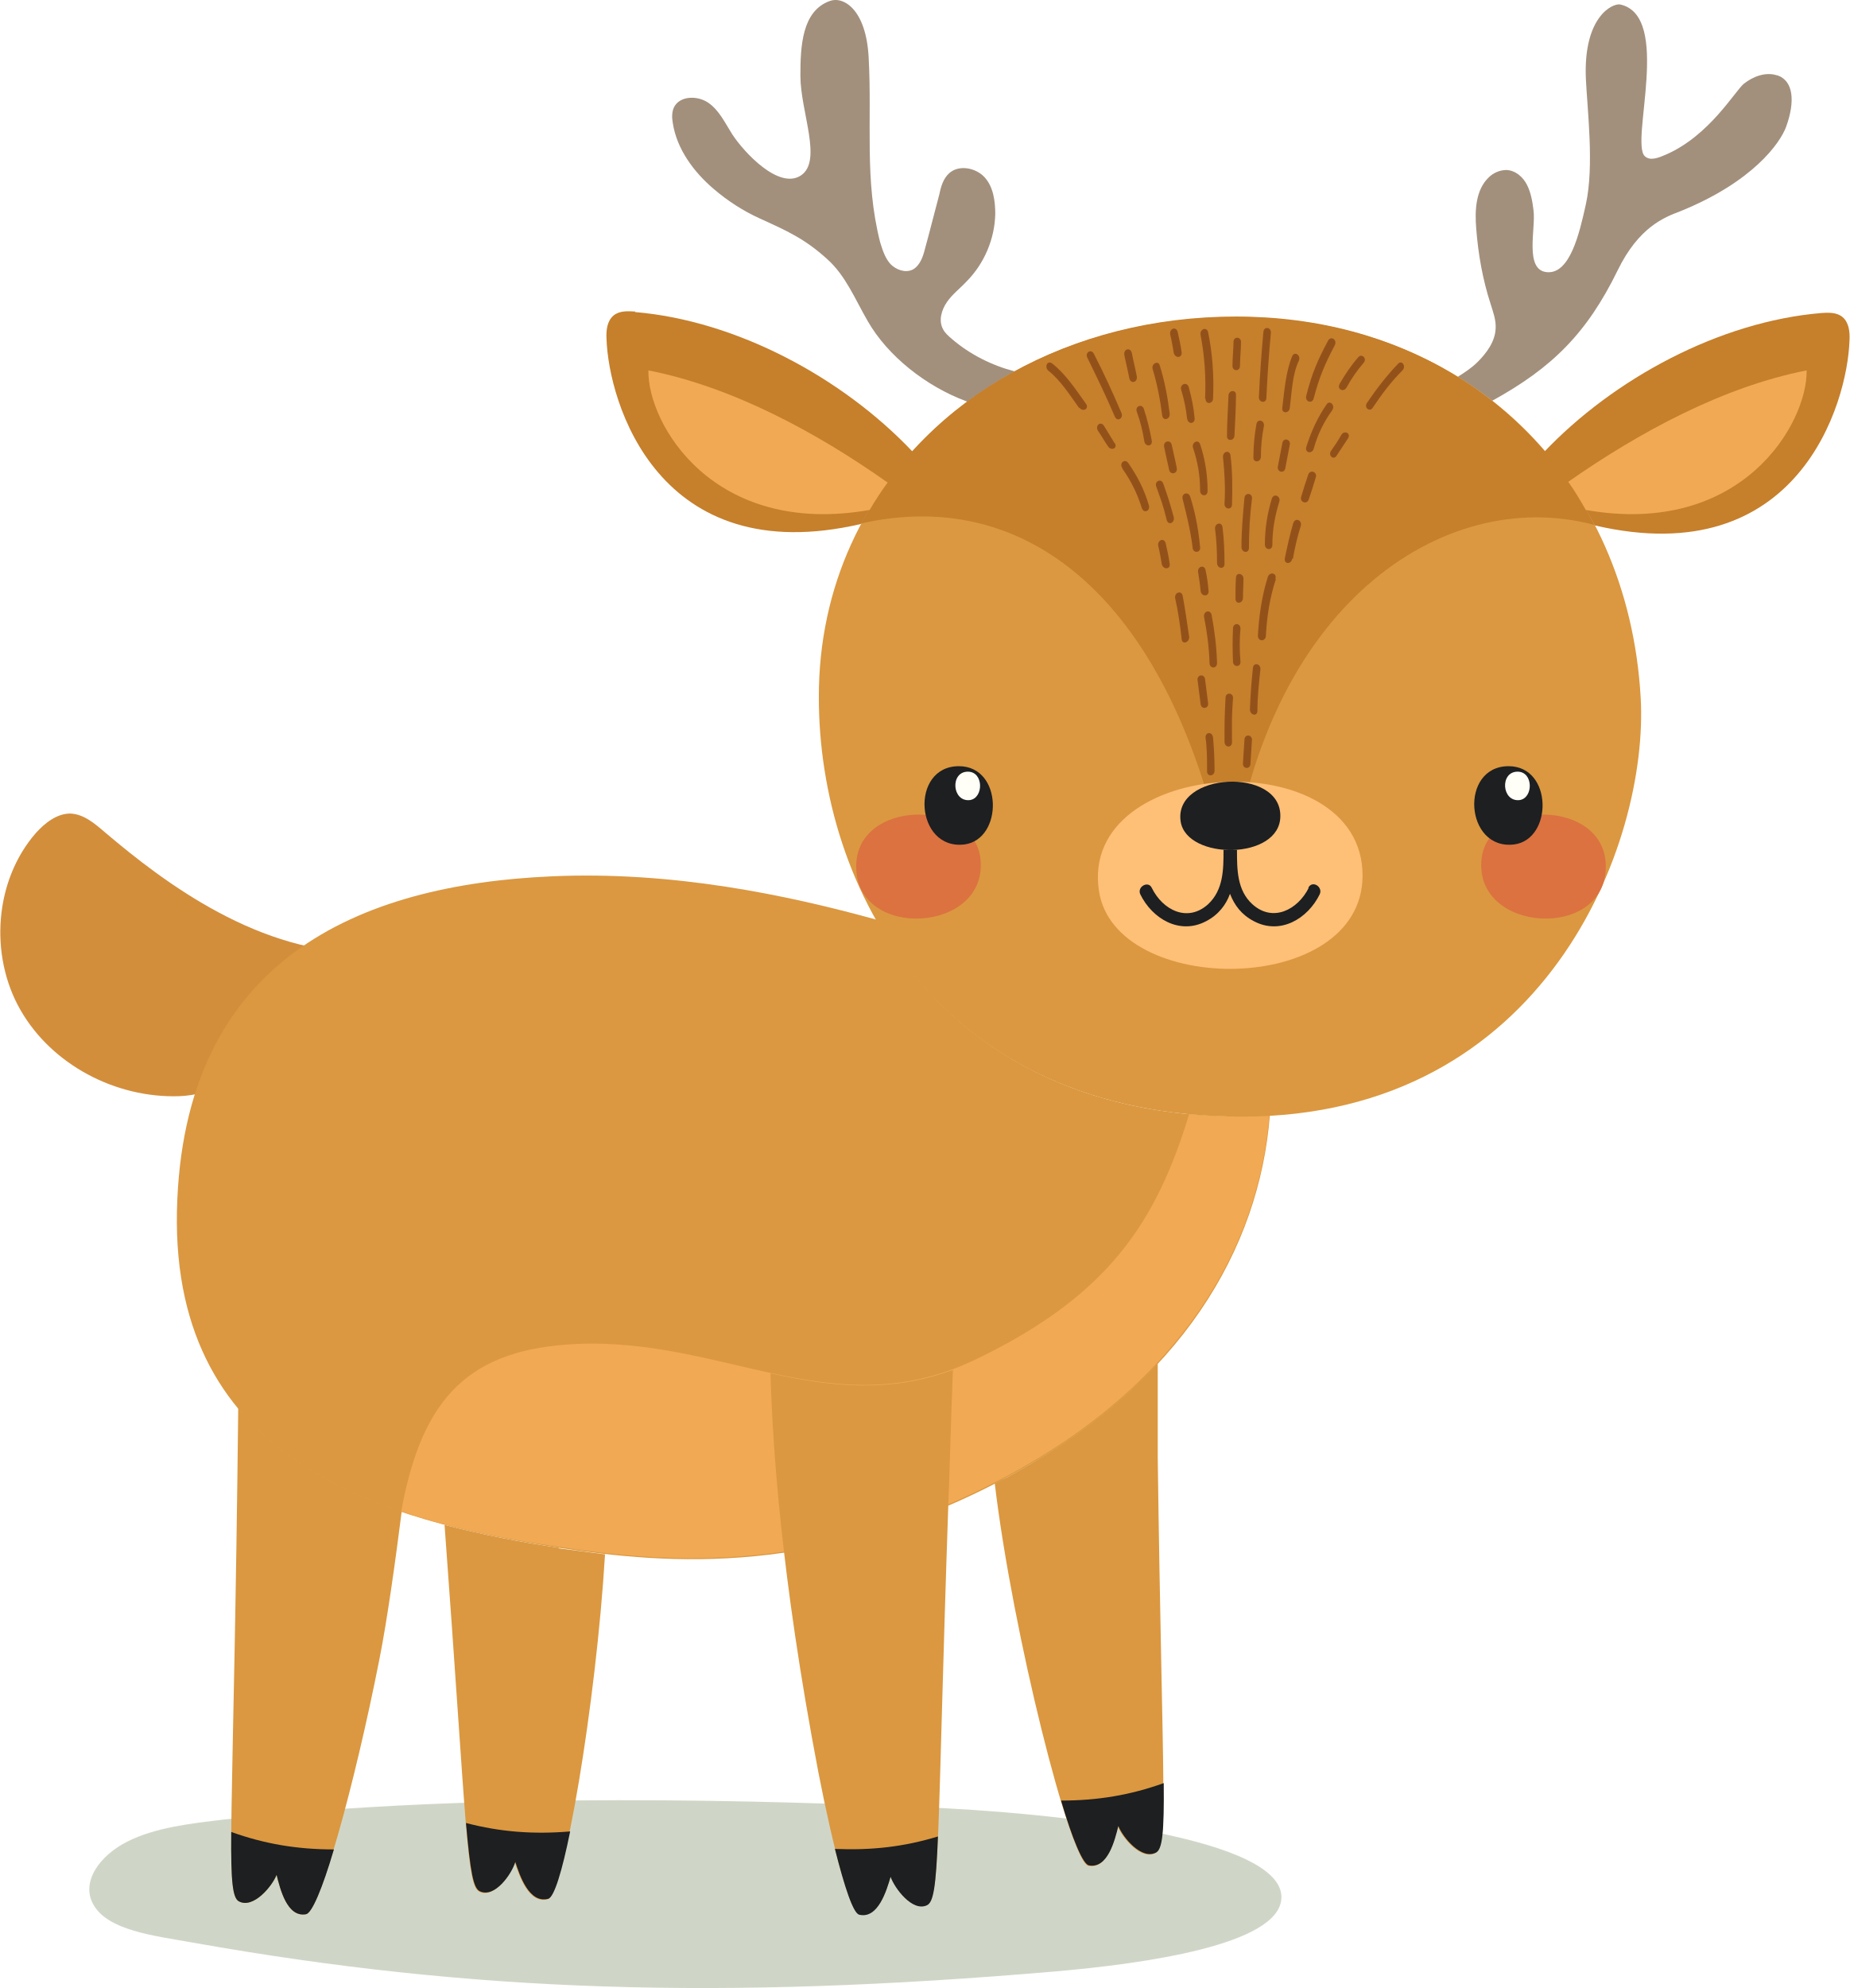
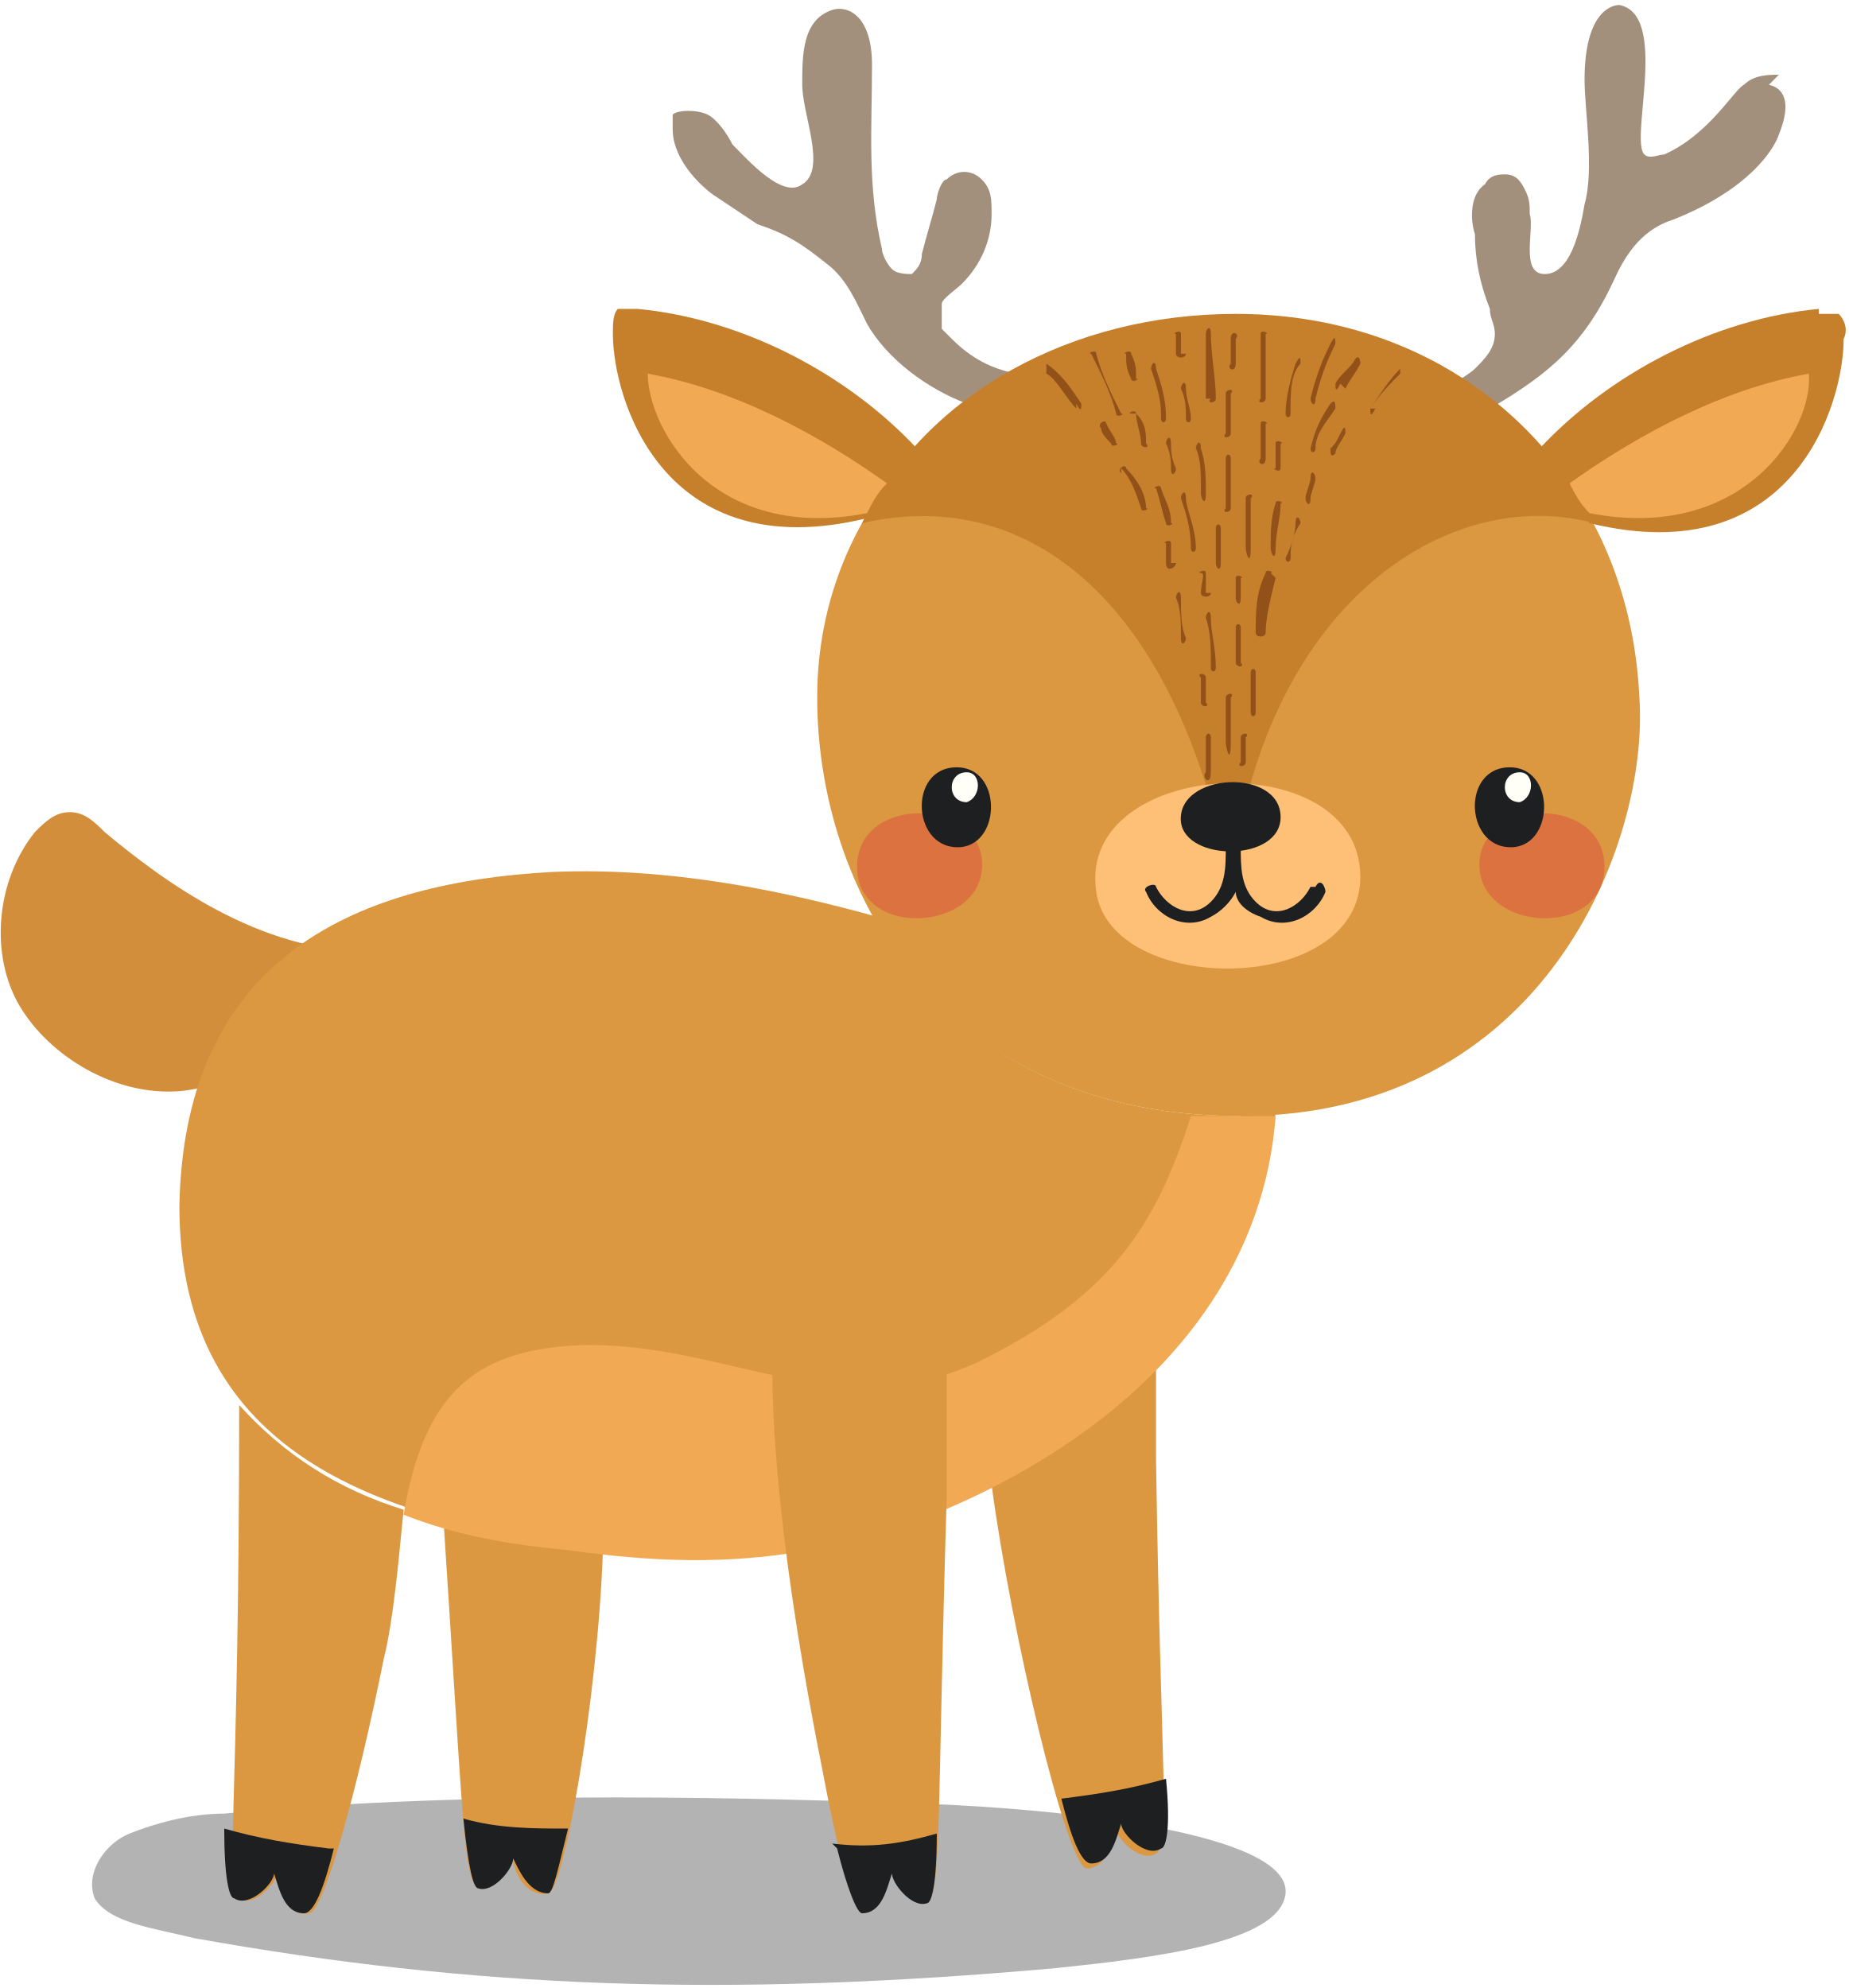
- <svg xmlns="http://www.w3.org/2000/svg" id="Layer_2" data-name="Layer 2" viewBox="0 0 37.11 39.88">
+ <svg xmlns="http://www.w3.org/2000/svg" id="Layer_2" version="1.1" viewBox="0 0 37.1 39.9">
  <defs>
    <style>
-       .cls-1 {
+       .st0 {
        fill: #c67f2b;
      }

-       .cls-2 {
+       .st1 {
+         opacity: .3;
+       }
+ 
+       .st2 {
        fill: #d38e3c;
      }

-       .cls-3 {
-         fill: #d0d6c7;
-       }
- 
-       .cls-4 {
+       .st3 {
        fill: #f1a953;
      }

-       .cls-5 {
+       .st4 {
        fill: #febf77;
      }

-       .cls-6 {
+       .st5 {
        fill: #1d1f21;
      }

-       .cls-7 {
+       .st6 {
        fill: #db7240;
      }

-       .cls-8 {
+       .st7 {
        fill: #db9840;
      }

-       .cls-9 {
+       .st8 {
        fill: #a2907d;
      }

-       .cls-10 {
+       .st9 {
        fill: #93511a;
      }

-       .cls-11 {
+       .st10 {
        fill: #fffff8;
      }
    </style>
  </defs>
-   <g id="Layer_1-2" data-name="Layer 1">
+   <g id="Layer_1-2">
    <g>
-       <path class="cls-3" d="M18.44,36.25c-2.68-.11-8.75-.34-13.94.25-.68.08-1.38.16-1.94.44-.56.28-.94.81-.69,1.26.29.53,1.22.63,2,.77,5.63,1,10.6,1.15,17.28.58,1.86-.16,4.48-.54,4.56-1.45.11-1.23-4.45-1.74-7.27-1.85Z" />
+       <path class="st1" d="M18.4,36.2c-2.7-.1-8.8-.3-13.9.2-.7,0-1.4.2-1.9.4s-.9.8-.7,1.3c.3.5,1.2.6,2,.8,5.6,1,10.6,1.2,17.3.6,1.9-.2,4.5-.5,4.6-1.5.1-1.2-4.4-1.7-7.3-1.8Z" />
      <g>
        <g>
-           <path class="cls-2" d="M7.41,19.11c-2.19.05-4.11-1.4-5.3-2.41-.21-.18-.43-.37-.7-.38-.27,0-.51.19-.69.39-.83.95-.94,2.45-.31,3.55s1.91,1.77,3.18,1.73c1.27-.04,3.06-1.41,3.83-2.89Z" />
+           <path class="st2" d="M7.4,19.1c-2.2,0-4.1-1.4-5.3-2.4-.2-.2-.4-.4-.7-.4-.3,0-.5.2-.7.4-.8,1-.9,2.5-.3,3.5s1.9,1.8,3.2,1.7,3.1-1.4,3.8-2.9h0Z" />
          <g>
-             <path class="cls-8" d="M23.23,27.35c-.77.83-1.75,1.59-2.96,2.25-.1.06-.21.1-.31.16.36,3.02,1.52,7.6,1.88,7.67.38.07.52-.51.59-.79.09.23.47.69.76.53.26-.15.13-1.34.04-7.92,0-.42,0-1.17,0-1.88Z" />
-             <path class="cls-6" d="M21.29,36.12c.23.78.44,1.28.56,1.3.38.07.52-.51.59-.79.09.23.47.69.76.53.12-.07.16-.38.15-1.39-.67.24-1.32.35-2.06.35Z" />
+             <path class="st7" d="M23.2,27.4c-.8.8-1.8,1.6-3,2.2-.1,0-.2.1-.3.2.4,3,1.5,7.6,1.9,7.7.4,0,.5-.5.6-.8,0,.2.5.7.8.5.3-.2.1-1.3,0-7.9v-1.9h0Z" />
+             <path class="st5" d="M21.3,36.1c.2.8.4,1.3.6,1.3.4,0,.5-.5.6-.8,0,.2.5.7.8.5.1,0,.2-.4.1-1.4-.7.2-1.3.3-2.1.4Z" />
          </g>
          <g>
-             <path class="cls-8" d="M4.78,28.25c-.09,8.31-.27,9.73.01,9.89.29.16.67-.3.76-.53.07.28.21.86.59.79.27-.05.97-2.57,1.47-5.1.16-.8.33-2.03.45-2.98-1.28-.43-2.45-1.07-3.28-2.08Z" />
-             <path class="cls-6" d="M6.7,37.1c-.23.78-.44,1.28-.56,1.3-.38.07-.52-.51-.59-.79-.09.23-.47.69-.76.53-.12-.07-.16-.38-.15-1.39.67.24,1.32.35,2.06.35Z" />
+             <path class="st7" d="M4.8,28.2c0,8.3-.3,9.7,0,9.9.3.2.7-.3.8-.5,0,.3.2.9.6.8.3,0,1-2.6,1.5-5.1.2-.8.3-2,.4-3-1.3-.4-2.4-1.1-3.3-2.1h0Z" />
+             <path class="st5" d="M6.7,37.1c-.2.8-.4,1.3-.6,1.3-.4,0-.5-.5-.6-.8,0,.2-.5.7-.8.5-.1,0-.2-.4-.2-1.4.7.2,1.3.3,2.1.4Z" />
          </g>
          <g>
-             <path class="cls-8" d="M11.22,31.05c-.75-.11-1.53-.26-2.3-.46.45,6.09.44,7.24.7,7.36.3.14.64-.36.71-.59.09.27.28.84.66.74.32-.09.97-3.93,1.15-6.92-.32-.04-.63-.08-.93-.12Z" />
-             <path class="cls-6" d="M11.44,36.74c-.16.79-.32,1.32-.44,1.35-.38.1-.57-.46-.66-.74-.07.24-.41.73-.71.59-.13-.06-.19-.36-.28-1.37.69.18,1.35.23,2.08.17Z" />
+             <path class="st7" d="M11.2,31c-.8-.1-1.5-.3-2.3-.5.4,6.1.4,7.2.7,7.4.3.1.6-.4.7-.6,0,.3.3.8.7.7.3,0,1-3.9,1.1-6.9-.3,0-.6,0-.9-.1h0Z" />
+             <path class="st5" d="M11.4,36.7c-.2.8-.3,1.3-.4,1.3-.4,0-.6-.5-.7-.7,0,.2-.4.7-.7.6-.1,0-.2-.4-.3-1.4.7.2,1.4.2,2.1.2h0Z" />
          </g>
          <g>
-             <path class="cls-8" d="M24.92,22.4c-3.74,0-6.08-1.73-7.33-3.95-1.81-.5-4.1-.98-6.53-.87-3.84.17-7.4,1.65-7.51,6.72-.1,5.07,4.18,6.21,7.67,6.75,2.19.33,5.27.6,9.05-1.45,3.43-1.85,5-4.55,5.21-7.23-.19.01-.37.03-.56.03Z" />
-             <path class="cls-4" d="M24.92,22.4c-.36,0-.7-.02-1.04-.05,0,0-.01,0-.02,0-.66,2.17-1.62,3.63-4.24,4.9-2.86,1.4-5.05-.42-8.05-.29-2.14.1-3.1,1.05-3.52,3.36,1.03.35,2.13.56,3.16.71,2.19.33,5.27.6,9.05-1.45,3.42-1.85,5-4.54,5.21-7.21,0,0-.02-.01-.02-.02-.18,0-.35.03-.54.03Z" />
+             <path class="st7" d="M24.9,22.4c-3.7,0-6.1-1.7-7.3-4-1.8-.5-4.1-1-6.5-.9-3.8.2-7.4,1.6-7.5,6.7,0,5.1,4.2,6.2,7.7,6.8,2.2.3,5.3.6,9.1-1.5,3.4-1.9,5-4.6,5.2-7.2-.2,0-.4,0-.6,0Z" />
+             <path class="st3" d="M24.9,22.4c-.4,0-.7,0-1,0h0c-.7,2.2-1.6,3.6-4.2,4.9-2.9,1.4-5.1-.4-8.1-.3-2.1.1-3.1,1-3.5,3.4,1,.4,2.1.6,3.2.7,2.2.3,5.3.6,9.1-1.5,3.4-1.9,5-4.5,5.2-7.2,0,0,0,0,0,0-.2,0-.4,0-.5,0h0Z" />
          </g>
          <g>
-             <path class="cls-8" d="M15.46,27.54c.04,1.41.2,4.03.96,8.01.31,1.59.64,2.81.82,2.85.38.09.55-.49.63-.76.08.23.44.71.73.57.27-.14.2-1.36.43-8.09.02-.43.05-1.65.09-2.64-1.3.48-2.47.33-3.66.07Z" />
-             <path class="cls-6" d="M16.75,37.08c.2.79.37,1.3.49,1.33.38.09.55-.49.63-.76.08.23.44.71.73.57.13-.06.18-.37.22-1.38-.69.21-1.33.28-2.07.25Z" />
+             <path class="st7" d="M15.5,27.5c0,1.4.2,4,1,8,.3,1.6.6,2.8.8,2.8.4,0,.5-.5.6-.8,0,.2.4.7.7.6.3-.1.2-1.4.4-8.1,0-.4,0-1.6,0-2.6-1.3.5-2.5.3-3.7,0h0Z" />
+             <path class="st5" d="M16.8,37.1c.2.8.4,1.3.5,1.3.4,0,.5-.5.6-.8,0,.2.4.7.7.6.1,0,.2-.4.2-1.4-.7.2-1.3.3-2.1.2h0Z" />
          </g>
        </g>
        <g>
-           <path class="cls-9" d="M19.41,8.06c.3-.22.62-.43.95-.61-.46-.12-.9-.34-1.26-.65-.07-.06-.14-.12-.18-.2-.09-.17-.03-.38.08-.54.11-.16.26-.27.39-.41.36-.36.57-.86.58-1.36,0-.26-.04-.55-.22-.74-.18-.19-.52-.25-.71-.07-.11.1-.16.26-.19.41-.1.37-.19.74-.29,1.1-.04.16-.1.34-.25.42-.15.07-.33,0-.44-.11-.11-.12-.16-.28-.21-.44-.32-1.26-.16-2.41-.23-3.7-.05-.99-.52-1.24-.78-1.14-.56.2-.59.91-.59,1.5,0,.72.45,1.71.01,2-.44.29-1.14-.46-1.38-.83-.14-.22-.26-.48-.48-.63-.22-.15-.58-.14-.69.1-.04.09-.04.2-.02.31.08.52.42.98.82,1.32.28.24.59.44.92.59.55.25.91.41,1.36.82.37.33.56.81.81,1.24.4.7,1.17,1.31,1.98,1.61Z" />
-           <path class="cls-9" d="M35.65,1.51c-.22-.07-.47.02-.66.17-.18.15-.69,1.04-1.56,1.42-.14.06-.32.14-.43.03-.29-.29.55-2.81-.49-3.04-.15-.03-.74.24-.69,1.48.03.64.17,1.76,0,2.53-.13.59-.32,1.4-.78,1.36-.46-.04-.22-.88-.27-1.24-.02-.17-.05-.35-.13-.51-.08-.16-.23-.29-.41-.3-.14,0-.27.06-.36.15-.26.25-.28.66-.25,1.02.04.52.13,1.03.29,1.52.05.16.11.32.1.49-.01.26-.18.49-.36.67-.12.12-.26.21-.4.3.24.15.47.31.69.48,1.2-.66,1.9-1.35,2.52-2.62.42-.86.93-1.06,1.25-1.18,1.46-.59,2.01-1.37,2.13-1.7.18-.5.15-.92-.18-1.03Z" />
-           <path class="cls-8" d="M32.92,13.99c-.25-4.38-3.46-7.63-8.12-7.63s-8.38,3.17-8.37,7.63c0,3.82,2.39,8.41,8.49,8.41s8.17-5.49,8-8.41Z" />
-           <path class="cls-1" d="M31.99,10.53c-1.31-2.52-3.88-4.18-7.19-4.18s-6.16,1.61-7.52,4.15c3.51-.79,6.36,1.77,7.39,7.29.63-5.64,4.3-8.07,7.32-7.26Z" />
-           <path class="cls-1" d="M12.75,6.25c-.15-.01-.32-.02-.44.08-.13.11-.15.3-.14.47.04,1.26,1.03,4.66,5.11,3.71.28-.53.63-1.01,1.03-1.45-1.41-1.49-3.54-2.63-5.57-2.8Z" />
-           <path class="cls-4" d="M17.81,9.68c-1.43-1.01-3.12-1.92-4.8-2.25-.02,1.07,1.3,3.35,4.44,2.8.11-.19.23-.37.36-.55Z" />
-           <path class="cls-1" d="M36.53,6.28c.15-.01.32-.02.44.08.13.11.15.3.14.47-.04,1.26-1.03,4.66-5.11,3.71-.28-.53-.63-1.01-1.03-1.46,1.41-1.49,3.54-2.63,5.57-2.8Z" />
-           <path class="cls-4" d="M31.47,9.67c.13.18.24.37.35.56,3.13.55,4.45-1.74,4.43-2.8-1.68.33-3.36,1.24-4.79,2.24Z" />
-           <path class="cls-7" d="M32.22,17.38c0-1.35-2.34-1.36-2.49-.17-.19,1.51,2.5,1.67,2.49.17Z" />
-           <path class="cls-7" d="M17.18,17.38c0-1.35,2.34-1.36,2.49-.17.19,1.51-2.5,1.67-2.49.17Z" />
+           <path class="st8" d="M19.4,8.1c.3-.2.6-.4,1-.6-.5-.1-.9-.3-1.3-.7,0,0-.1-.1-.2-.2,0-.2,0-.4,0-.5s.3-.3.4-.4c.4-.4.6-.9.6-1.4,0-.3,0-.5-.2-.7-.2-.2-.5-.2-.7,0-.1,0-.2.3-.2.4-.1.4-.2.7-.3,1.1,0,.2-.1.3-.2.4-.1,0-.3,0-.4-.1-.1-.1-.2-.3-.2-.4-.3-1.3-.2-2.4-.2-3.7,0-1-.5-1.2-.8-1.1-.6.2-.6.9-.6,1.5s.5,1.7,0,2c-.4.3-1.1-.5-1.4-.8-.1-.2-.3-.5-.5-.6-.2-.1-.6-.1-.7,0,0,0,0,.2,0,.3,0,.5.4,1,.8,1.3.3.2.6.4.9.6.6.2.9.4,1.4.8.4.3.6.8.8,1.2.4.7,1.2,1.3,2,1.6h0Z" />
+           <path class="st8" d="M35.7,1.5c-.2,0-.5,0-.7.2-.2.1-.7,1-1.6,1.4-.1,0-.3.1-.4,0-.3-.3.5-2.8-.5-3-.2,0-.7.2-.7,1.5,0,.6.2,1.8,0,2.5-.1.6-.3,1.4-.8,1.4-.5,0-.2-.9-.3-1.2,0-.2,0-.3-.1-.5s-.2-.3-.4-.3c-.1,0-.3,0-.4.2-.3.2-.3.7-.2,1,0,.5.1,1,.3,1.5,0,.2.1.3.1.5,0,.3-.2.5-.4.7-.1.1-.3.2-.4.3.2.2.5.3.7.5,1.2-.7,1.9-1.3,2.5-2.6.4-.9.9-1.1,1.2-1.2,1.5-.6,2-1.4,2.1-1.7.2-.5.2-.9-.2-1h0Z" />
+           <path class="st7" d="M32.9,14c-.2-4.4-3.5-7.6-8.1-7.6s-8.4,3.2-8.4,7.6c0,3.8,2.4,8.4,8.5,8.4s8.2-5.5,8-8.4Z" />
+           <path class="st0" d="M32,10.5c-1.3-2.5-3.9-4.2-7.2-4.2s-6.2,1.6-7.5,4.2c3.5-.8,6.4,1.8,7.4,7.3.6-5.6,4.3-8.1,7.3-7.3Z" />
+           <path class="st0" d="M12.8,6.2c-.1,0-.3,0-.4,0-.1.1-.1.3-.1.5,0,1.3,1,4.7,5.1,3.7.3-.5.6-1,1-1.4-1.4-1.5-3.5-2.6-5.6-2.8h0Z" />
+           <path class="st3" d="M17.8,9.7c-1.4-1-3.1-1.9-4.8-2.2,0,1.1,1.3,3.4,4.4,2.8.1-.2.2-.4.4-.6Z" />
+           <path class="st0" d="M36.5,6.3c.2,0,.3,0,.4,0,.1.1.2.3.1.5,0,1.3-1,4.7-5.1,3.7-.3-.5-.6-1-1-1.5,1.4-1.5,3.5-2.6,5.6-2.8h0Z" />
+           <path class="st3" d="M31.5,9.7c.1.2.2.4.4.6,3.1.6,4.5-1.7,4.4-2.8-1.7.3-3.4,1.2-4.8,2.2h0Z" />
+           <path class="st6" d="M32.2,17.4c0-1.4-2.3-1.4-2.5-.2-.2,1.5,2.5,1.7,2.5.2Z" />
+           <path class="st6" d="M17.2,17.4c0-1.4,2.3-1.4,2.5-.2.2,1.5-2.5,1.7-2.5.2Z" />
          <g>
-             <path class="cls-6" d="M19.24,15.37c.89,0,.89,1.47.11,1.57-.99.12-1.1-1.57-.11-1.57Z" />
-             <path class="cls-11" d="M19.42,15.48c.32,0,.32.53.04.57-.36.04-.4-.57-.04-.57Z" />
+             <path class="st5" d="M19.2,15.4c.9,0,.9,1.5.1,1.6-1,.1-1.1-1.6-.1-1.6Z" />
+             <path class="st10" d="M19.4,15.5c.3,0,.3.5,0,.6-.4,0-.4-.6,0-.6Z" />
          </g>
          <g>
-             <path class="cls-6" d="M30.27,15.37c.89,0,.89,1.47.11,1.57-.99.12-1.1-1.57-.11-1.57Z" />
-             <path class="cls-11" d="M30.45,15.48c.32,0,.32.53.04.57-.36.04-.4-.57-.04-.57Z" />
+             <path class="st5" d="M30.3,15.4c.9,0,.9,1.5.1,1.6-1,.1-1.1-1.6-.1-1.6Z" />
+             <path class="st10" d="M30.5,15.5c.3,0,.3.5,0,.6-.4,0-.4-.6,0-.6Z" />
          </g>
          <g>
-             <path class="cls-5" d="M27.34,17.57c-.01,2.43-4.97,2.44-5.29.3-.41-2.71,5.3-3.01,5.29-.3Z" />
-             <path class="cls-6" d="M25.69,16.37c0,.89-1.88.89-2,.11-.15-.99,2.01-1.1,2-.11Z" />
-             <path class="cls-6" d="M26.26,17.81c-.22.44-.72.7-1.13.33-.31-.28-.31-.7-.31-1.09-.09,0-.18,0-.27,0,0,.39,0,.8-.31,1.09-.41.37-.91.12-1.13-.33-.07-.15-.3-.02-.23.13.24.49.79.82,1.32.54.25-.13.4-.33.48-.55.09.23.23.42.48.55.53.28,1.08-.05,1.32-.54.07-.15-.15-.29-.23-.13Z" />
+             <path class="st4" d="M27.3,17.6c0,2.4-5,2.4-5.3.3-.4-2.7,5.3-3,5.3-.3Z" />
+             <path class="st5" d="M25.7,16.4c0,.9-1.9.9-2,.1-.1-1,2-1.1,2-.1Z" />
+             <path class="st5" d="M26.3,17.8c-.2.4-.7.7-1.1.3-.3-.3-.3-.7-.3-1.1h-.3c0,.4,0,.8-.3,1.1-.4.4-.9.1-1.1-.3,0-.1-.3,0-.2.1.2.5.8.8,1.3.5.2-.1.4-.3.5-.5,0,.2.2.4.5.5.5.3,1.1,0,1.3-.5,0-.1-.1-.3-.2-.1h0Z" />
          </g>
          <g>
-             <path class="cls-10" d="M24.22,15.46c0-.22,0-.44-.03-.66-.01-.12.14-.13.15,0,.02.22.03.44.03.66,0,.12-.16.13-.15,0h0Z" />
-             <path class="cls-10" d="M23.71,12.82c-.03-.28-.07-.55-.13-.82-.02-.12.13-.16.15-.05.05.27.09.55.13.82.01.12-.14.17-.15.05h0Z" />
-             <path class="cls-10" d="M24.42,11.29c0-.23-.01-.46-.04-.68-.01-.12.14-.15.15-.03.03.24.04.49.04.73,0,.12-.15.1-.15-.02h0Z" />
-             <path class="cls-10" d="M23.32,8.34c-.04-.32-.1-.63-.19-.93-.04-.11.11-.19.14-.08.1.32.16.64.2.97.01.12-.14.15-.15.03h0Z" />
-             <path class="cls-10" d="M25.12,10.01c-.04.32-.06.65-.06.98,0,.12-.15.1-.15-.02,0-.33.03-.65.06-.98.01-.12.17-.1.15.02h0Z" />
-             <path class="cls-10" d="M24.57,10.1c.02-.31,0-.62-.03-.93-.01-.12.14-.15.15-.03.04.32.04.65.03.98,0,.12-.16.1-.15-.02h0Z" />
-             <path class="cls-10" d="M24.08,9.83c0-.3-.05-.57-.14-.84-.04-.11.1-.19.14-.08.1.3.15.61.15.94,0,.12-.15.11-.15-.01h0Z" />
-             <path class="cls-10" d="M24.27,13.3c-.01-.31-.05-.62-.11-.92-.02-.12.12-.16.15-.05.06.32.1.64.11.97,0,.12-.15.12-.15,0h0Z" />
-             <path class="cls-10" d="M25.36,8.55c-.04.2-.06.4-.06.61,0,.12-.16.13-.15.01,0-.22.02-.44.06-.66.02-.12.17-.08.15.04h0Z" />
-             <path class="cls-10" d="M24.18,8c.02-.44-.01-.86-.09-1.28-.02-.12.12-.17.15-.06.09.44.12.88.1,1.33,0,.12-.16.13-.15,0h0Z" />
-             <path class="cls-10" d="M25.26,7.96c.02-.43.05-.87.09-1.3.01-.12.16-.1.15.02-.04.43-.07.86-.09,1.3,0,.12-.16.1-.15-.02h0Z" />
-             <path class="cls-10" d="M24.62,8.74c0-.27.02-.53.03-.8,0-.12.16-.13.15-.01,0,.27-.02.53-.03.8,0,.12-.16.13-.15.01h0Z" />
-             <path class="cls-10" d="M23.82,8.41c-.02-.2-.06-.4-.12-.59-.03-.11.11-.17.15-.06.06.21.1.41.12.63.01.12-.14.13-.15,0h0Z" />
-             <path class="cls-10" d="M24.73,7.33c0-.16.02-.32.02-.47,0-.12.16-.11.15.01,0,.16-.02.32-.02.47,0,.12-.16.11-.15-.01h0Z" />
-             <path class="cls-10" d="M23.46,9.43c-.03-.15-.07-.3-.1-.46-.03-.12.12-.16.15-.05.03.15.07.3.1.46.03.12-.12.16-.15.05h0Z" />
-             <path class="cls-10" d="M25.64,9.36c.03-.16.06-.31.09-.47.02-.12.17-.08.15.03-.03.16-.06.31-.09.47-.02.12-.17.08-.15-.03h0Z" />
-             <path class="cls-10" d="M24.94,15.31c.01-.16.02-.32.03-.47,0-.12.16-.11.15.01-.01.16-.02.32-.03.47,0,.12-.16.11-.15-.01h0Z" />
-             <path class="cls-10" d="M25.67,10.06c-.09.29-.14.57-.14.87,0,.12-.15.11-.15-.01,0-.32.05-.62.14-.92.04-.11.18-.05.15.06h0Z" />
-             <path class="cls-10" d="M25.6,11.62c-.12.36-.18.75-.2,1.13,0,.12-.16.13-.16,0,.02-.39.08-.8.2-1.18.04-.11.19-.07.15.04h0Z" />
-             <path class="cls-10" d="M23.93,10.98c-.05-.39-.14-.72-.2-.97-.03-.11.11-.16.15-.05.08.25.16.58.2,1.02.01.12-.15.12-.15,0h0Z" />
-             <path class="cls-10" d="M24.89,13.27c-.02-.22-.02-.44,0-.66,0-.12-.15-.12-.15,0-.01.22-.01.44,0,.66,0,.12.16.12.15,0h0Z" />
-             <path class="cls-10" d="M25.23,14.26c0-.28.03-.55.06-.83.01-.12-.14-.15-.15-.03-.03.28-.05.55-.06.83,0,.12.15.15.15.03h0Z" />
-             <path class="cls-10" d="M25.94,11.22c.04-.23.09-.45.16-.67.03-.12-.11-.17-.15-.06-.07.24-.12.47-.17.71-.02.12.13.13.15,0h0Z" />
-             <path class="cls-10" d="M27.55,8.17c.18-.27.37-.52.59-.74.08-.08-.01-.22-.09-.13-.23.24-.43.5-.62.78-.07.1.06.2.12.09h0Z" />
-             <path class="cls-10" d="M26.36,9c.08-.29.2-.53.37-.77.07-.1-.05-.21-.11-.12-.18.26-.31.54-.41.86-.03.12.12.14.15.03h0Z" />
-             <path class="cls-10" d="M26.36,7.99c.11-.42.22-.68.42-1.06.06-.11-.07-.2-.13-.1-.21.39-.33.67-.44,1.11-.03.12.12.17.15.05h0Z" />
-             <path class="cls-10" d="M27.02,7.77c.1-.18.21-.34.34-.49.08-.09-.04-.2-.11-.11-.14.16-.26.34-.37.53-.06.11.08.18.14.07h0Z" />
-             <path class="cls-10" d="M26.26,10.02c.05-.15.1-.3.14-.44.04-.11-.11-.17-.15-.06-.05.15-.1.3-.14.44-.04.11.11.17.15.06h0Z" />
-             <path class="cls-10" d="M24.57,14.88c0-.43,0-.45.02-.88,0-.12.16-.11.15.01-.03.43-.02.45-.02.88,0,.12-.15.11-.15-.01h0Z" />
-             <path class="cls-10" d="M24.79,12.01c0-.14,0-.28.01-.42,0-.12.16-.09.15.03,0,.12-.01.25-.01.37,0,.12-.15.14-.15.02h0Z" />
-             <path class="cls-10" d="M25.88,8.18c.04-.31.05-.67.18-.94.05-.11-.08-.2-.13-.1-.13.31-.16.7-.2,1.04-.02.12.14.12.15,0h0Z" />
-             <path class="cls-10" d="M23.2,9.76c.11.31.13.35.21.67.03.12.17.06.14-.06-.09-.32-.1-.36-.21-.67-.04-.11-.18-.05-.14.06h0Z" />
-             <path class="cls-10" d="M22.81,8.26c.07.19.12.39.15.59.02.12.17.11.15-.01-.04-.22-.09-.43-.16-.64-.04-.11-.18-.05-.14.06h0Z" />
-             <path class="cls-10" d="M22.5,8.28c-.17-.4-.35-.79-.55-1.18-.05-.11-.19-.03-.13.08.19.39.38.78.55,1.18.05.11.18.03.13-.08h0Z" />
-             <path class="cls-10" d="M22.81,7.55c-.03-.16-.07-.31-.1-.47-.03-.12-.17-.08-.15.04.03.16.07.31.1.47.03.12.17.08.15-.04h0Z" />
-             <path class="cls-10" d="M24.24,14.1c-.02-.16-.04-.31-.06-.47-.01-.12-.17-.1-.15.02.02.16.04.31.06.47.01.12.17.1.15-.02h0Z" />
-             <path class="cls-10" d="M22.52,9.4c.17.24.3.5.39.79.04.12.18.06.14-.06-.09-.31-.23-.58-.41-.84-.07-.1-.19,0-.12.1h0Z" />
-             <path class="cls-10" d="M23.47,11.31c-.02-.14-.05-.28-.08-.41-.03-.12-.17-.07-.15.05.03.12.05.24.07.36.02.12.18.12.16,0h0Z" />
-             <path class="cls-10" d="M26.82,9.14c.08-.12.15-.23.23-.35.06-.1-.08-.17-.14-.06-.06.11-.13.21-.2.31-.07.1.05.2.11.1h0Z" />
-             <path class="cls-10" d="M24.25,11.86c-.01-.14-.03-.28-.06-.42-.02-.12-.17-.08-.15.04.02.12.04.25.05.37.01.12.17.13.16,0h0Z" />
-             <path class="cls-10" d="M23.71,7.07c-.02-.14-.05-.28-.08-.41-.03-.12-.17-.07-.15.05.03.12.05.24.07.36.02.12.17.12.16,0h0Z" />
-             <path class="cls-10" d="M22.37,8.9c-.07-.12-.15-.24-.22-.36-.07-.1-.18,0-.12.1.07.1.13.21.2.31.06.1.2.05.14-.06h0Z" />
-             <path class="cls-10" d="M21.65,8.18c-.18-.25-.37-.55-.61-.74-.09-.07-.03-.22.07-.15.27.21.48.53.68.81.07.1-.06.17-.13.08h0Z" />
+             <path class="st9" d="M24.2,15.5c0-.2,0-.4,0-.7,0-.1.1-.1.1,0,0,.2,0,.4,0,.7s-.2.1-.1,0h0Z" />
+             <path class="st9" d="M23.7,12.8c0-.3,0-.6-.1-.8,0-.1.1-.2.1,0,0,.3,0,.6.1.8,0,.1-.1.2-.1,0h0Z" />
+             <path class="st9" d="M24.4,11.3c0-.2,0-.5,0-.7,0-.1.1-.1.1,0,0,.2,0,.5,0,.7s-.1.1-.1,0h0Z" />
+             <path class="st9" d="M23.3,8.3c0-.3-.1-.6-.2-.9,0-.1.1-.2.1,0,.1.3.2.6.2,1,0,.1-.1.1-.1,0h0Z" />
+             <path class="st9" d="M25.1,10c0,.3,0,.6,0,1s-.1.1-.1,0c0-.3,0-.6,0-1,0-.1.2-.1.1,0h0Z" />
+             <path class="st9" d="M24.6,10.1c0-.3,0-.6,0-.9,0-.1.1-.1.1,0,0,.3,0,.6,0,1,0,.1-.2.1-.1,0h0Z" />
+             <path class="st9" d="M24.1,9.8c0-.3,0-.6-.1-.8,0-.1.1-.2.1,0,.1.3.1.6.1.9s-.1.1-.1,0h0Z" />
+             <path class="st9" d="M24.3,13.3c0-.3,0-.6-.1-.9,0-.1.1-.2.1,0,0,.3.1.6.1,1,0,.1-.1.1-.1,0h0Z" />
+             <path class="st9" d="M25.4,8.6c0,.2,0,.4,0,.6s-.2.1-.1,0c0-.2,0-.4,0-.7,0-.1.2,0,.1,0h0Z" />
+             <path class="st9" d="M24.2,8c0-.4,0-.9,0-1.3,0-.1.1-.2.1,0,0,.4.1.9.1,1.3,0,.1-.2.1-.1,0h0Z" />
+             <path class="st9" d="M25.3,8c0-.4,0-.9,0-1.3,0-.1.2,0,.1,0,0,.4,0,.9,0,1.3,0,.1-.2.1-.1,0h0Z" />
+             <path class="st9" d="M24.6,8.7c0-.3,0-.5,0-.8,0-.1.2-.1.1,0,0,.3,0,.5,0,.8,0,.1-.2.1-.1,0h0Z" />
+             <path class="st9" d="M23.8,8.4c0-.2,0-.4-.1-.6,0-.1.1-.2.1,0,0,.2.1.4.1.6,0,.1-.1.1-.1,0h0Z" />
+             <path class="st9" d="M24.7,7.3c0-.2,0-.3,0-.5s.2-.1.1,0c0,.2,0,.3,0,.5s-.2.1-.1,0h0Z" />
+             <path class="st9" d="M23.5,9.4c0-.1,0-.3-.1-.5,0-.1.1-.2.1,0,0,.1,0,.3.1.5,0,.1-.1.2-.1,0h0Z" />
+             <path class="st9" d="M25.6,9.4c0-.2,0-.3,0-.5,0-.1.2,0,.1,0,0,.2,0,.3,0,.5,0,.1-.2,0-.1,0h0Z" />
+             <path class="st9" d="M24.9,15.3c0-.2,0-.3,0-.5,0-.1.2-.1.1,0,0,.2,0,.3,0,.5,0,.1-.2.1-.1,0h0Z" />
+             <path class="st9" d="M25.7,10.1c0,.3-.1.6-.1.9s-.1.1-.1,0c0-.3,0-.6.1-.9,0-.1.2,0,.1,0h0Z" />
+             <path class="st9" d="M25.6,11.6c-.1.4-.2.8-.2,1.1,0,.1-.2.1-.2,0,0-.4,0-.8.2-1.2,0-.1.2,0,.1,0h0Z" />
+             <path class="st9" d="M23.9,11c0-.4-.1-.7-.2-1,0-.1.1-.2.1,0,0,.2.2.6.2,1,0,.1-.1.1-.1,0h0Z" />
+             <path class="st9" d="M24.9,13.3c0-.2,0-.4,0-.7,0-.1-.1-.1-.1,0,0,.2,0,.4,0,.7,0,.1.2.1.1,0h0Z" />
+             <path class="st9" d="M25.2,14.3c0-.3,0-.6,0-.8,0-.1-.1-.1-.1,0,0,.3,0,.6,0,.8,0,.1.1.1.1,0h0Z" />
+             <path class="st9" d="M25.9,11.2c0-.2,0-.4.2-.7,0-.1-.1-.2-.1,0,0,.2-.1.5-.2.7,0,.1.1.1.1,0h0Z" />
+             <path class="st9" d="M27.5,8.2c.2-.3.4-.5.6-.7,0,0,0-.2,0-.1-.2.2-.4.5-.6.8,0,.1,0,.2.1,0h0Z" />
+             <path class="st9" d="M26.4,9c0-.3.2-.5.4-.8,0-.1,0-.2-.1-.1-.2.3-.3.5-.4.9,0,.1.1.1.1,0h0Z" />
+             <path class="st9" d="M26.4,8c.1-.4.2-.7.4-1.1,0-.1,0-.2-.1,0-.2.4-.3.7-.4,1.1,0,.1.1.2.1,0h0Z" />
+             <path class="st9" d="M27,7.8c.1-.2.2-.3.3-.5,0,0,0-.2-.1-.1-.1.2-.3.3-.4.5,0,.1,0,.2.1,0h0Z" />
+             <path class="st9" d="M26.3,10c0-.1.1-.3.1-.4,0-.1-.1-.2-.1,0,0,.1-.1.3-.1.4,0,.1.1.2.1,0h0Z" />
+             <path class="st9" d="M24.6,14.9c0-.4,0-.4,0-.9,0-.1.2-.1.1,0,0,.4,0,.4,0,.9s-.1.1-.1,0h0Z" />
+             <path class="st9" d="M24.8,12c0-.1,0-.3,0-.4,0-.1.2,0,.1,0,0,.1,0,.2,0,.4s-.1.1-.1,0h0Z" />
+             <path class="st9" d="M25.9,8.2c0-.3,0-.7.2-.9,0-.1,0-.2-.1,0-.1.3-.2.7-.2,1,0,.1.1.1.1,0h0Z" />
+             <path class="st9" d="M23.2,9.8c.1.3.1.4.2.7,0,.1.2,0,.1,0,0-.3-.1-.4-.2-.7,0-.1-.2,0-.1,0h0Z" />
+             <path class="st9" d="M22.8,8.3c0,.2.1.4.1.6,0,.1.2.1.1,0,0-.2,0-.4-.2-.6,0-.1-.2,0-.1,0h0Z" />
+             <path class="st9" d="M22.5,8.3c-.2-.4-.4-.8-.5-1.2,0-.1-.2,0-.1,0,.2.4.4.8.5,1.2,0,.1.2,0,.1,0h0Z" />
+             <path class="st9" d="M22.8,7.6c0-.2,0-.3-.1-.5,0-.1-.2,0-.1,0,0,.2,0,.3.1.5,0,.1.2,0,.1,0h0Z" />
+             <path class="st9" d="M24.2,14.1c0-.2,0-.3,0-.5,0-.1-.2-.1-.1,0,0,.2,0,.3,0,.5,0,.1.2.1.1,0h0Z" />
+             <path class="st9" d="M22.5,9.4c.2.2.3.5.4.8,0,.1.2,0,.1,0,0-.3-.2-.6-.4-.8,0-.1-.2,0-.1.1h0Z" />
+             <path class="st9" d="M23.5,11.3c0-.1,0-.3,0-.4,0-.1-.2,0-.1,0,0,.1,0,.2,0,.4s.2.1.2,0h0Z" />
+             <path class="st9" d="M26.8,9.1c0-.1.1-.2.2-.4,0-.1,0-.2-.1,0s-.1.2-.2.3c0,.1,0,.2.1.1h0Z" />
+             <path class="st9" d="M24.2,11.9c0-.1,0-.3,0-.4,0-.1-.2,0-.1,0s0,.2,0,.4c0,.1.2.1.2,0h0Z" />
+             <path class="st9" d="M23.7,7.1c0-.1,0-.3,0-.4,0-.1-.2,0-.1,0,0,.1,0,.2,0,.4,0,.1.2.1.2,0h0Z" />
+             <path class="st9" d="M22.4,8.9c0-.1-.1-.2-.2-.4,0-.1-.2,0-.1.1,0,.1.1.2.2.3,0,.1.2,0,.1,0h0Z" />
+             <path class="st9" d="M21.6,8.2c-.2-.2-.4-.6-.6-.7,0,0,0-.2,0-.2.3.2.5.5.7.8,0,.1,0,.2-.1,0h0Z" />
          </g>
        </g>
      </g>
    </g>
  </g>
</svg>
